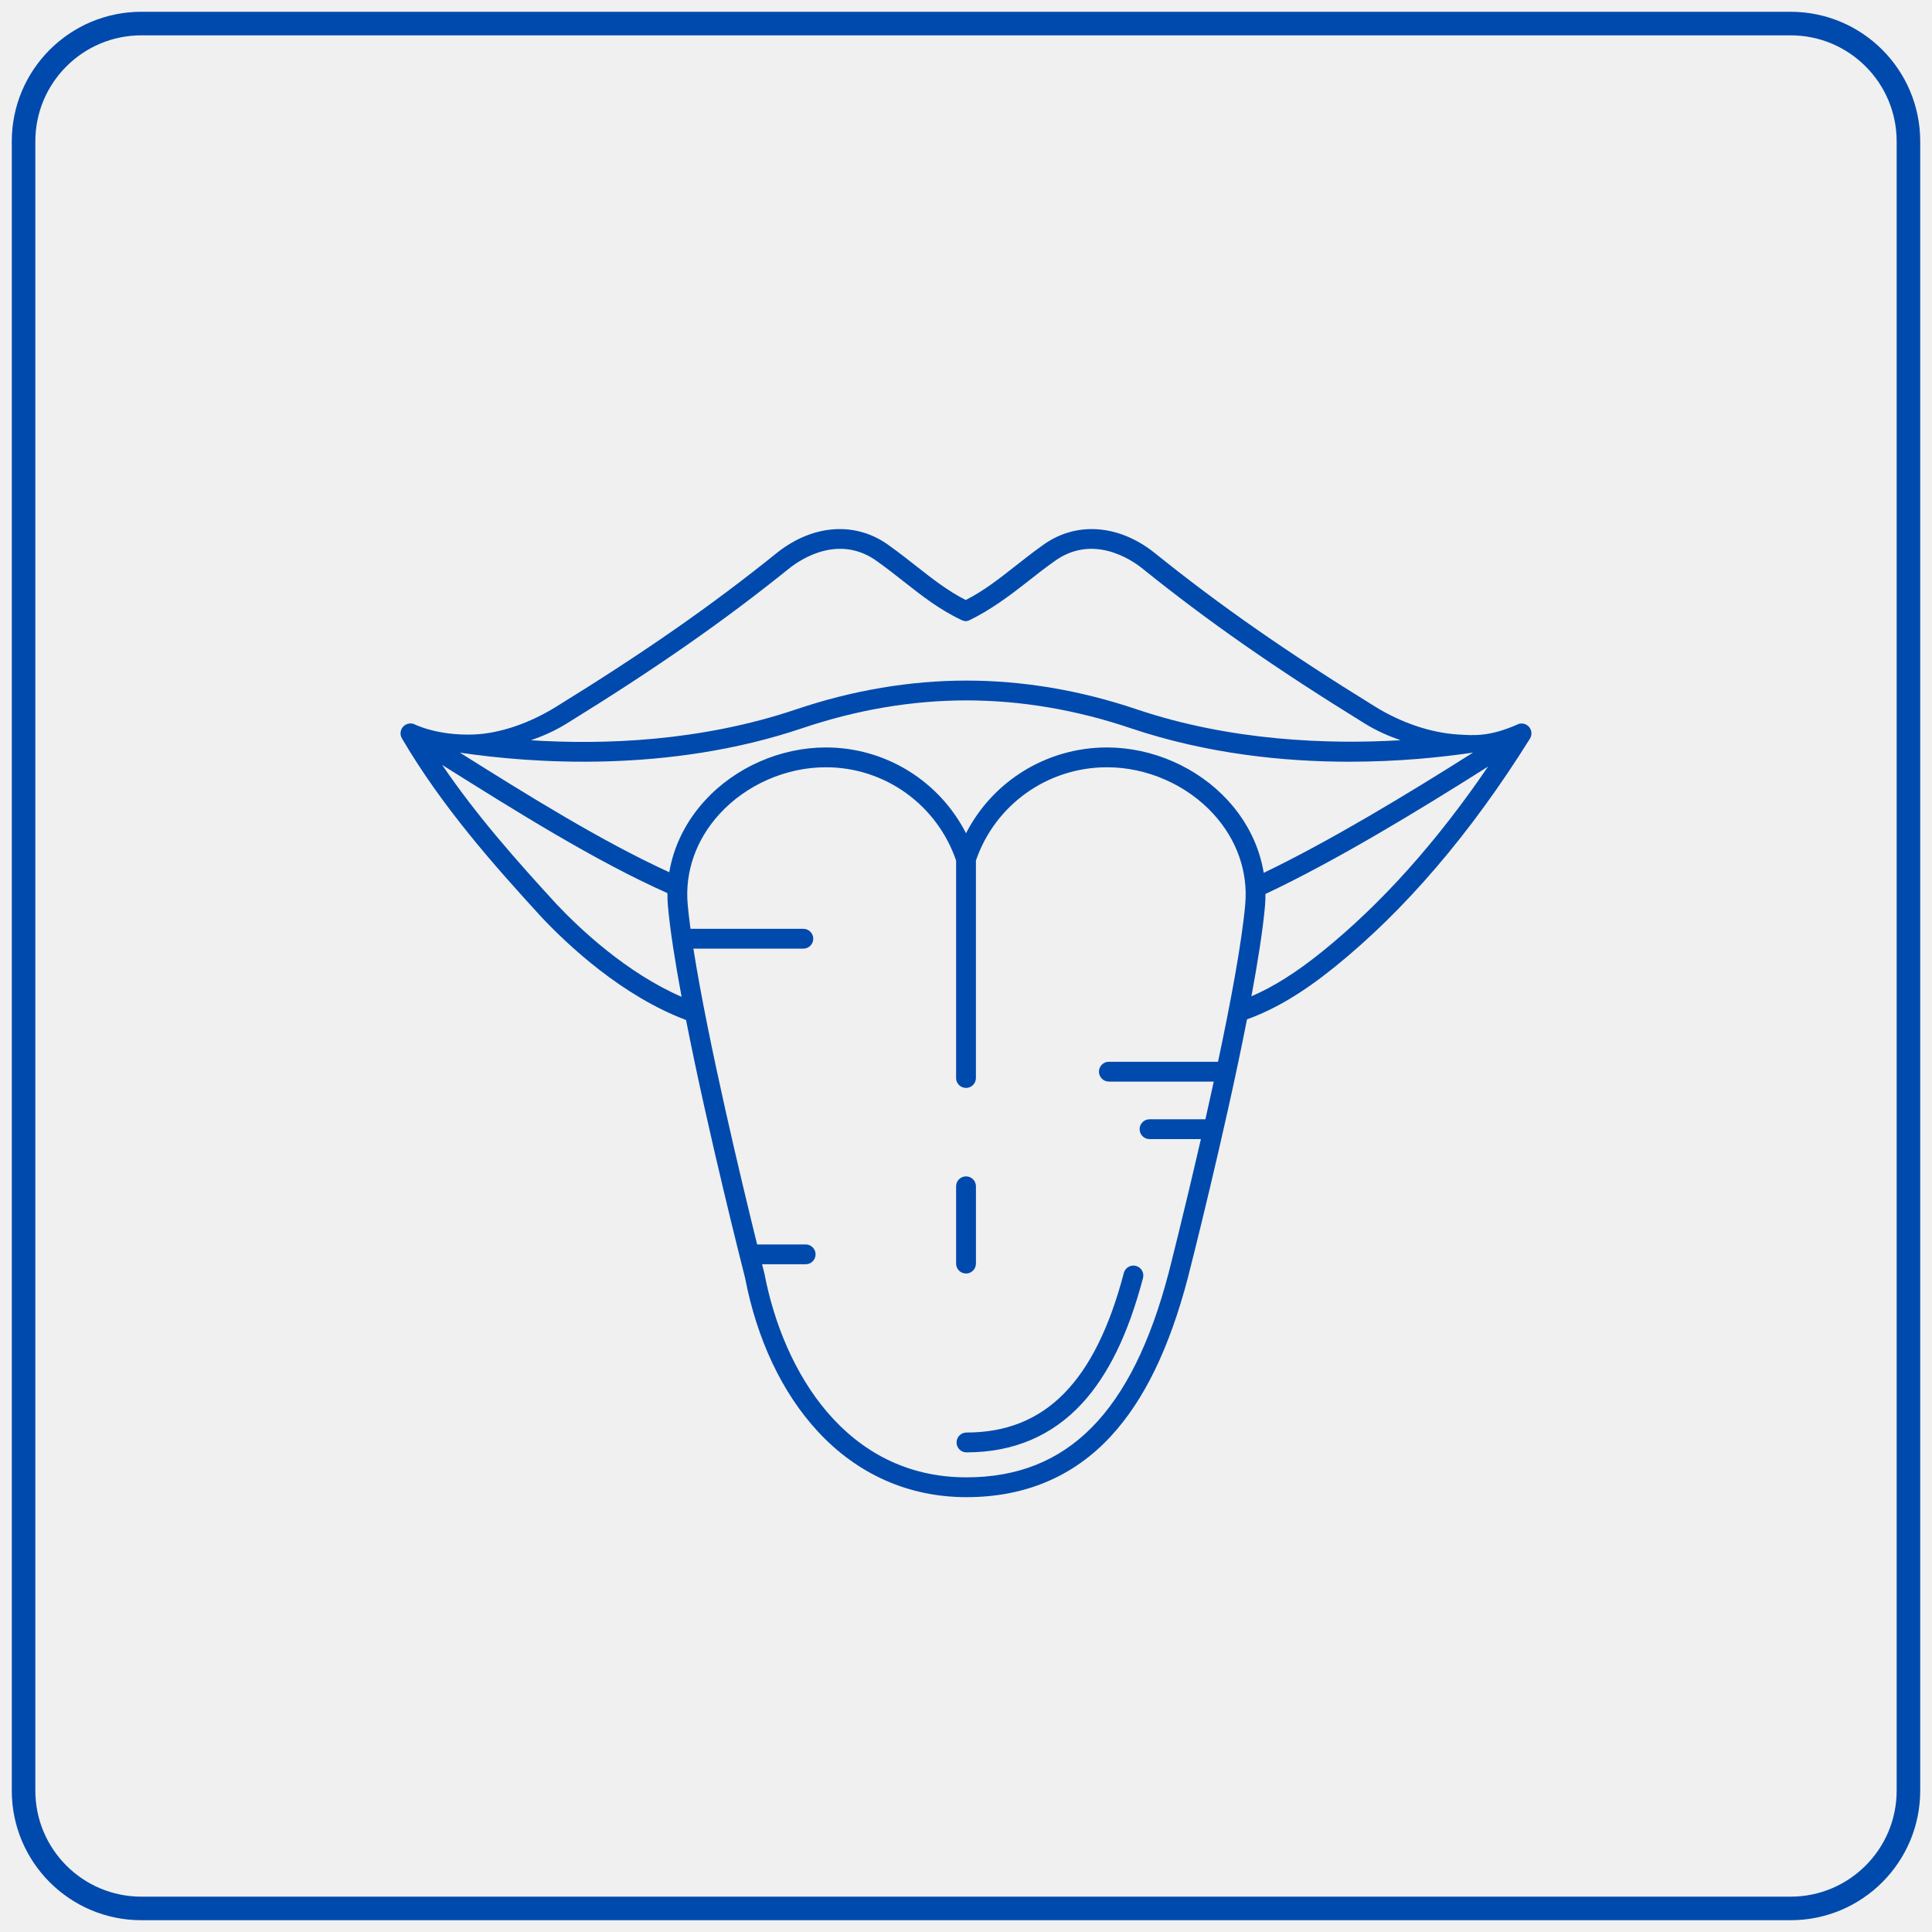
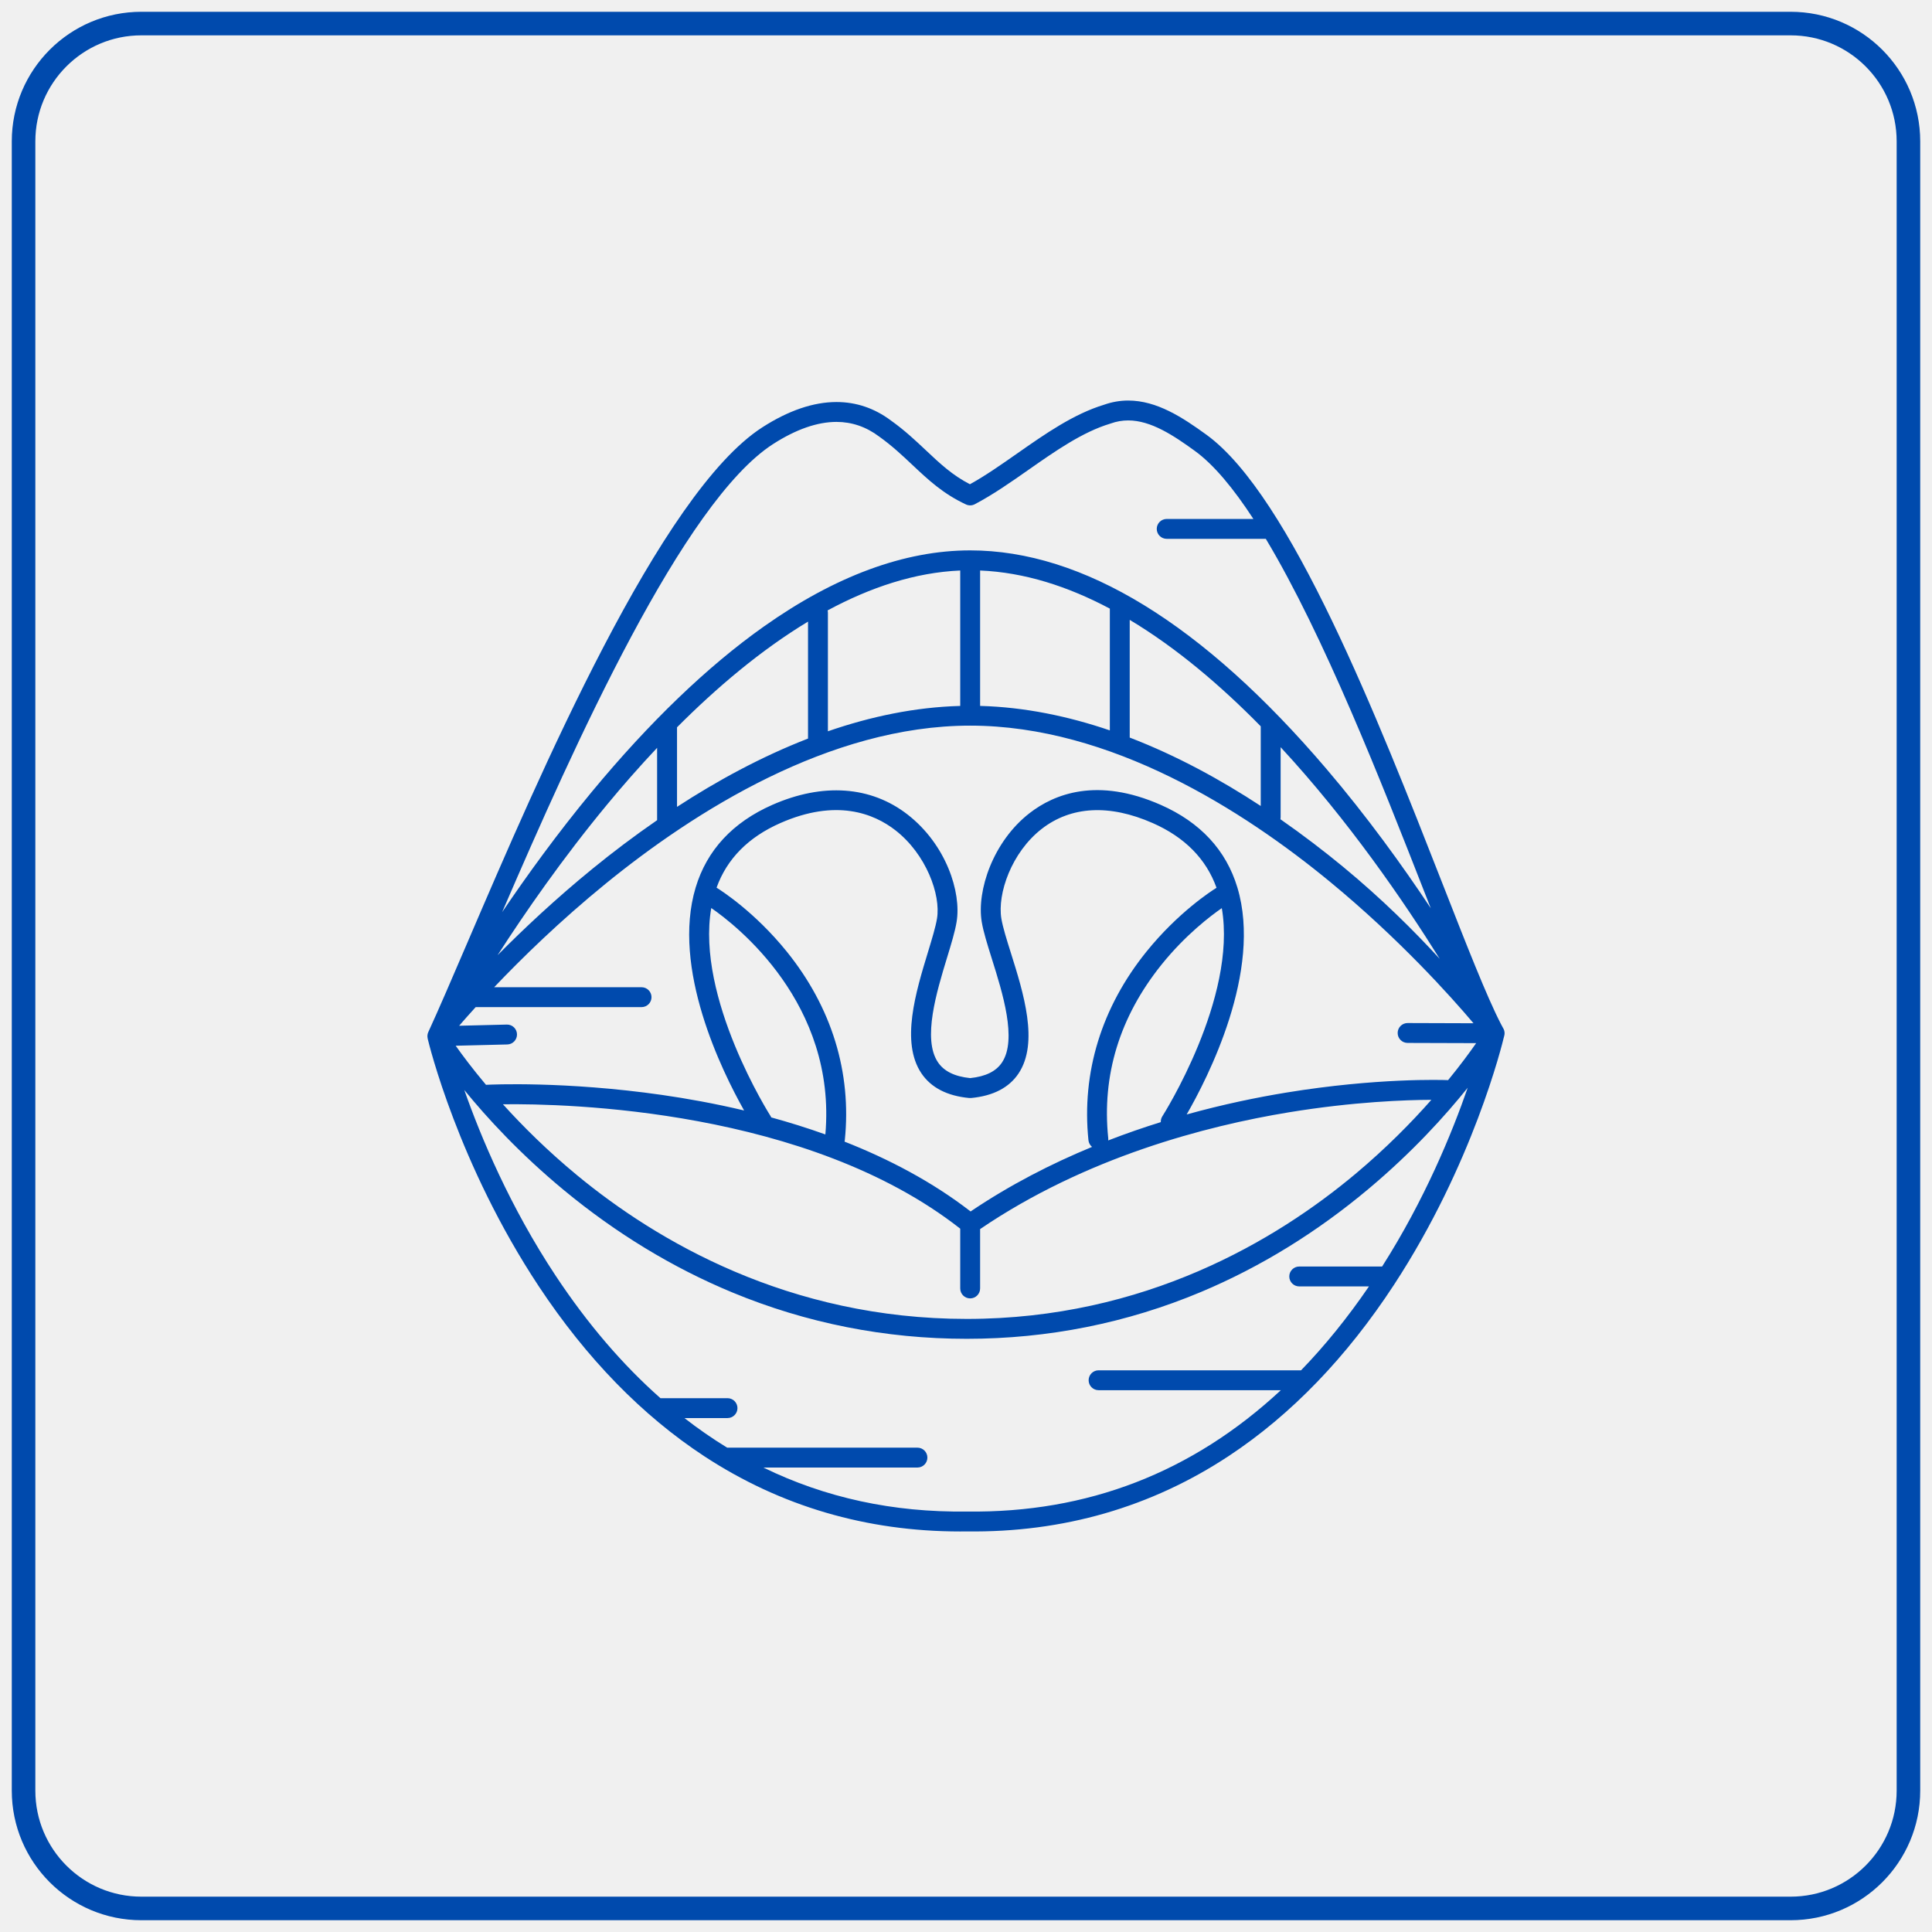
<svg xmlns="http://www.w3.org/2000/svg" width="82" height="82" viewBox="0 0 82 82" fill="none">
  <path d="M76 1H6C3.239 1 1 3.239 1 6V76C1 78.761 3.239 81 6 81H76C78.761 81 81 78.761 81 76V6C81 3.239 78.761 1 76 1Z" stroke="#004AAD" stroke-miterlimit="10" />
-   <g clip-path="url(#clip0_658_306)">
-     <path d="M48.213 53.729C47.988 53.67 47.758 53.804 47.699 54.029C46.484 58.649 44.361 60.801 41.019 60.801C40.787 60.801 40.599 60.99 40.599 61.222C40.599 61.455 40.787 61.643 41.019 61.643C43.001 61.643 44.648 60.948 45.915 59.577C47.038 58.362 47.888 56.617 48.513 54.243C48.572 54.018 48.438 53.788 48.213 53.729Z" fill="#004AAD" />
-     <path d="M41.001 54.052C41.233 54.052 41.422 53.864 41.422 53.632V50.35C41.422 50.118 41.233 49.929 41.001 49.929C40.769 49.929 40.58 50.118 40.58 50.35V53.632C40.58 53.864 40.769 54.052 41.001 54.052Z" fill="#004AAD" />
-     <path d="M53.636 37.046C53.454 35.93 52.938 34.873 52.121 33.979C50.83 32.567 48.91 31.724 46.985 31.724C44.428 31.724 42.136 33.152 41.001 35.366C39.869 33.152 37.591 31.724 35.054 31.724C33.128 31.724 31.208 32.567 29.918 33.979C29.107 34.866 28.592 35.913 28.406 37.02C25.543 35.713 22.368 33.734 19.519 31.944C22.566 32.396 28.364 32.826 34.061 30.904C36.376 30.123 38.717 29.727 41.02 29.727C43.324 29.727 45.665 30.123 47.98 30.904C51.221 31.997 54.491 32.33 57.268 32.33C59.382 32.33 61.209 32.137 62.522 31.942C59.663 33.75 56.418 35.709 53.636 37.046ZM61.899 31.175C60.739 31.108 59.475 30.676 58.387 30.005C54.593 27.663 51.779 25.701 48.977 23.444C47.431 22.23 45.607 22.128 44.211 23.175C43.829 23.447 43.465 23.733 43.113 24.01C42.416 24.558 41.755 25.078 40.989 25.466C40.223 25.078 39.562 24.558 38.865 24.01C38.513 23.733 38.148 23.447 37.767 23.175C36.371 22.128 34.546 22.23 33.001 23.444C30.199 25.701 27.385 27.663 23.591 30.005C22.503 30.676 21.24 31.136 20.079 31.175C18.512 31.227 17.572 30.729 17.544 30.722C17.436 30.689 17.314 30.701 17.208 30.763C17.008 30.881 16.94 31.139 17.058 31.339C18.744 34.214 20.916 36.67 23 38.944C24.131 40.141 26.411 42.274 29.118 43.293C30.064 48.107 31.508 53.787 31.621 54.228C32.127 56.857 33.194 59.113 34.707 60.752C36.394 62.579 38.576 63.544 41.02 63.544C43.5 63.544 45.561 62.675 47.146 60.961C48.558 59.434 49.627 57.236 50.415 54.24C50.5 53.908 51.971 48.136 52.927 43.264C54.112 42.838 55.294 42.133 56.633 41.054C59.629 38.639 62.423 35.374 64.936 31.349C65.059 31.152 64.999 30.892 64.802 30.77C64.7 30.706 64.582 30.692 64.474 30.72L64.474 30.719C63.22 31.284 62.551 31.213 61.899 31.175ZM59.442 31.417C56.375 31.6 52.225 31.448 48.249 30.107C45.847 29.296 43.415 28.886 41.02 28.886C38.626 28.886 36.194 29.296 33.792 30.107C29.729 31.477 25.61 31.615 22.535 31.419C23.045 31.241 23.551 31.018 24.033 30.721C27.858 28.359 30.698 26.379 33.525 24.102C33.992 23.735 35.641 22.633 37.27 23.854C37.643 24.12 38 24.401 38.344 24.672C39.137 25.295 39.886 25.884 40.822 26.321C40.941 26.376 41.037 26.379 41.155 26.321C42.08 25.862 42.84 25.295 43.633 24.672C43.977 24.401 44.334 24.12 44.708 23.854C46.336 22.633 47.986 23.735 48.452 24.102C51.279 26.379 54.119 28.36 57.944 30.721C58.427 31.018 58.932 31.239 59.442 31.417ZM23.616 38.37C21.954 36.558 20.234 34.626 18.767 32.465C18.78 32.474 18.794 32.482 18.807 32.491C21.834 34.392 25.254 36.54 28.328 37.907C28.327 38.093 28.333 38.28 28.35 38.467C28.442 39.49 28.655 40.836 28.929 42.309C26.592 41.29 24.623 39.437 23.616 38.37ZM49.6 54.029C48.044 59.947 45.317 62.703 41.019 62.703C35.919 62.703 33.246 58.236 32.445 54.057C32.443 54.048 32.441 54.04 32.439 54.032C32.436 54.02 32.403 53.888 32.345 53.659H34.195C34.427 53.659 34.616 53.471 34.616 53.239C34.616 53.006 34.427 52.818 34.195 52.818H32.135C31.503 50.258 30.05 44.217 29.43 40.263H34.096C34.328 40.263 34.517 40.075 34.517 39.843C34.517 39.61 34.328 39.422 34.096 39.422H29.307C29.257 39.05 29.216 38.704 29.188 38.391C29.063 37.002 29.542 35.637 30.539 34.547C31.673 33.306 33.36 32.565 35.054 32.565C37.554 32.565 39.766 34.154 40.58 36.524V45.755C40.58 45.987 40.768 46.175 41 46.175C41.233 46.175 41.421 45.987 41.421 45.755V36.524C42.235 34.154 44.462 32.565 46.985 32.565C48.678 32.565 50.366 33.306 51.5 34.546C52.496 35.636 52.976 37.002 52.851 38.391C52.704 40.019 52.235 42.529 51.697 45.064H47.064C46.831 45.064 46.643 45.253 46.643 45.485C46.643 45.717 46.831 45.906 47.064 45.906H51.516C51.398 46.445 51.279 46.981 51.161 47.506H48.789C48.557 47.506 48.369 47.694 48.369 47.926C48.369 48.159 48.557 48.347 48.789 48.347H50.969C50.256 51.457 49.614 53.977 49.6 54.029ZM56.105 40.399C55.022 41.271 54.056 41.882 53.114 42.286C53.386 40.822 53.597 39.485 53.689 38.467C53.705 38.292 53.711 38.117 53.71 37.943C56.652 36.558 60.136 34.451 63.158 32.535C60.98 35.736 58.613 38.377 56.105 40.399Z" fill="#004AAD" />
-   </g>
-   <defs>
-     <clipPath id="clip0_658_306">
-       <rect width="48" height="48" fill="white" transform="translate(17 19)" />
-     </clipPath>
-   </defs>
+   <path d="M63.859 43.855C63.859 43.77 63.834 43.691 63.791 43.625C63.773 43.59 63.741 43.53 63.696 43.447C63.099 42.291 62.228 40.067 61.219 37.492C58.499 30.549 54.773 21.041 51.207 18.453C50.194 17.718 49.103 17 47.884 17C47.54 17 47.199 17.059 46.869 17.175C45.572 17.567 44.357 18.418 43.182 19.24C42.49 19.724 41.834 20.184 41.167 20.553C40.419 20.168 39.898 19.677 39.3 19.114C38.857 18.697 38.399 18.265 37.814 17.848C37.119 17.327 36.342 17.063 35.504 17.063C34.524 17.063 33.466 17.424 32.359 18.135C28.03 20.916 22.9 32.871 19.835 40.014C19.181 41.538 18.616 42.853 18.178 43.805C18.178 43.805 18.178 43.805 18.178 43.805C18.139 43.889 18.131 43.985 18.152 44.077L18.151 44.079C18.202 44.294 19.442 49.418 22.871 54.599C24.893 57.653 27.256 60.079 29.895 61.809C33.127 63.927 36.776 65 40.748 65C40.844 65 40.94 64.999 41.036 64.998C45.117 65.051 48.864 63.971 52.166 61.788C54.799 60.047 57.154 57.606 59.164 54.533C62.518 49.407 63.755 44.337 63.843 43.965C63.853 43.93 63.859 43.893 63.859 43.855ZM32.711 47.379C32.677 47.327 29.527 42.36 30.188 38.539C31.244 39.268 35.516 42.585 35.031 48.149C34.261 47.873 33.491 47.634 32.735 47.427C32.727 47.411 32.721 47.394 32.711 47.379ZM39.106 45.553C39.515 46.161 40.198 46.515 41.138 46.603C41.164 46.605 41.19 46.605 41.216 46.603C42.152 46.515 42.83 46.164 43.232 45.559C44.101 44.251 43.438 42.141 42.905 40.446C42.728 39.885 42.562 39.355 42.501 38.989C42.325 37.934 42.93 36.178 44.213 35.181C45.462 34.211 47.091 34.126 48.925 34.934C50.285 35.533 51.194 36.456 51.633 37.68C51.405 37.821 50 38.729 48.659 40.39C46.752 42.753 45.901 45.521 46.197 48.395C46.209 48.511 46.267 48.61 46.35 48.678C44.623 49.391 42.869 50.288 41.195 51.418C39.562 50.154 37.716 49.19 35.845 48.454C35.849 48.435 35.854 48.416 35.856 48.395C36.152 45.521 35.301 42.753 33.394 40.39C32.036 38.709 30.614 37.8 30.413 37.675C30.852 36.454 31.761 35.532 33.119 34.934C35.488 33.89 37.082 34.523 38.002 35.238C39.31 36.254 39.938 37.976 39.769 38.989C39.709 39.346 39.56 39.836 39.388 40.402C38.868 42.109 38.221 44.233 39.106 45.553ZM49.334 47.379C49.285 47.455 49.264 47.541 49.268 47.626C48.538 47.853 47.791 48.111 47.035 48.404C47.039 48.373 47.04 48.341 47.037 48.309C46.761 45.633 47.522 43.155 49.298 40.943C50.313 39.679 51.389 38.867 51.857 38.544C52.515 42.364 49.368 47.326 49.334 47.379ZM40.755 52.148V54.686C40.755 54.919 40.944 55.108 41.177 55.108C41.41 55.108 41.599 54.919 41.599 54.686V52.166C46.087 49.115 51.192 47.787 54.705 47.21C57.457 46.758 59.683 46.684 60.752 46.68C59.905 47.64 58.831 48.734 57.529 49.824C54.177 52.632 48.593 55.979 41.032 55.979C33.47 55.979 27.867 52.665 24.499 49.886C23.236 48.843 22.184 47.796 21.346 46.869C24.065 46.835 34.28 47.071 40.755 52.148ZM61.462 45.844C61.225 45.835 58.452 45.741 54.59 46.373C53.346 46.577 51.907 46.873 50.366 47.301C51.255 45.759 53.587 41.221 52.519 37.671C52.041 36.083 50.947 34.902 49.266 34.161C46.567 32.972 44.747 33.697 43.695 34.514C42.145 35.718 41.448 37.806 41.668 39.128C41.739 39.552 41.906 40.084 42.099 40.699C42.553 42.143 43.175 44.12 42.529 45.092C42.277 45.472 41.834 45.69 41.177 45.758C40.514 45.689 40.066 45.468 39.807 45.082C39.146 44.096 39.752 42.103 40.195 40.648C40.377 40.053 40.533 39.54 40.601 39.128C40.812 37.866 40.154 35.84 38.52 34.571C36.963 33.361 34.924 33.216 32.779 34.161C31.098 34.902 30.003 36.083 29.525 37.671C28.494 41.098 30.633 45.447 31.582 47.132C30.339 46.836 29.153 46.624 28.088 46.471C23.988 45.884 20.855 46.031 20.627 46.043C20.055 45.362 19.625 44.787 19.341 44.384L21.532 44.33C21.765 44.324 21.949 44.13 21.943 43.897C21.937 43.664 21.746 43.481 21.511 43.486L19.487 43.536C19.678 43.315 19.913 43.049 20.189 42.745H27.23C27.463 42.745 27.652 42.556 27.652 42.323C27.652 42.09 27.463 41.901 27.23 41.901H20.974C22.149 40.665 23.771 39.082 25.706 37.506C29.465 34.446 35.2 30.798 41.177 30.798C47.148 30.798 52.78 34.404 56.453 37.429C59.383 39.843 61.566 42.279 62.54 43.43L59.745 43.421C59.744 43.421 59.744 43.421 59.743 43.421C59.511 43.421 59.322 43.609 59.321 43.841C59.32 44.075 59.509 44.264 59.742 44.265L62.653 44.274C62.383 44.661 61.987 45.203 61.462 45.844ZM54.354 31.713C57.224 34.812 59.576 38.244 61.107 40.697C60.035 39.527 58.649 38.145 57.004 36.789C56.204 36.13 55.312 35.444 54.346 34.772C54.351 34.745 54.354 34.717 54.354 34.688V31.713ZM53.51 34.208C51.83 33.106 49.953 32.075 47.949 31.305V26.309C49.926 27.494 51.799 29.084 53.51 30.827V34.208ZM47.105 31C45.342 30.399 43.491 30.012 41.599 29.961V24.214C43.482 24.292 45.331 24.889 47.105 25.832V31ZM40.755 29.962C38.832 30.013 36.943 30.415 35.139 31.038V26.006C35.139 25.972 35.134 25.939 35.127 25.907C36.936 24.932 38.832 24.296 40.755 24.214V29.962ZM34.295 31.347C32.299 32.121 30.422 33.148 28.735 34.246V30.869C30.409 29.19 32.291 27.593 34.295 26.383V31.347ZM27.89 34.811C26.904 35.491 25.992 36.184 25.173 36.851C23.595 38.137 22.22 39.429 21.119 40.541C22.291 38.721 23.884 36.423 25.774 34.14C26.423 33.355 27.132 32.544 27.89 31.74V34.811ZM32.815 18.845C33.784 18.223 34.688 17.907 35.504 17.907C36.155 17.907 36.762 18.114 37.315 18.529C37.861 18.919 38.298 19.331 38.721 19.729C39.391 20.36 40.024 20.956 40.998 21.41C41.118 21.466 41.256 21.463 41.373 21.401C42.151 20.992 42.921 20.453 43.666 19.931C44.789 19.145 45.951 18.332 47.122 17.981C47.129 17.979 47.136 17.977 47.142 17.974C47.387 17.887 47.63 17.844 47.884 17.844C48.85 17.844 49.81 18.482 50.711 19.136C51.522 19.724 52.359 20.738 53.198 22.026H49.519C49.285 22.026 49.096 22.215 49.096 22.448C49.096 22.681 49.285 22.87 49.519 22.87H53.725C56.195 26.985 58.639 33.221 60.433 37.8C60.532 38.053 60.63 38.303 60.727 38.549C59.531 36.748 58.028 34.663 56.3 32.637C51.053 26.481 45.964 23.36 41.177 23.36C41.176 23.36 41.177 23.36 41.177 23.36C38.394 23.36 35.446 24.448 32.416 26.594C30.02 28.29 27.564 30.652 25.114 33.612C23.653 35.379 22.367 37.154 21.312 38.715C24.38 31.602 29.007 21.292 32.815 18.845ZM41.041 64.154C41.038 64.154 41.034 64.154 41.03 64.154C37.908 64.195 35.027 63.57 32.4 62.287H38.938C39.172 62.287 39.361 62.098 39.361 61.865C39.361 61.632 39.172 61.443 38.938 61.443H30.863C30.243 61.064 29.638 60.645 29.049 60.187H30.878C31.111 60.187 31.3 59.998 31.3 59.765C31.3 59.532 31.111 59.343 30.878 59.343H28.032C26.425 57.923 24.942 56.194 23.589 54.153C21.643 51.218 20.405 48.249 19.706 46.263C20.66 47.434 22.067 48.97 23.938 50.517C26.15 52.346 28.549 53.804 31.07 54.85C34.225 56.16 37.576 56.823 41.033 56.823C44.489 56.823 47.838 56.153 50.986 54.83C53.501 53.773 55.894 52.3 58.096 50.451C59.952 48.894 61.347 47.348 62.294 46.167C61.628 48.089 60.467 50.92 58.661 53.755H55.143C54.91 53.755 54.721 53.944 54.721 54.177C54.721 54.41 54.91 54.599 55.143 54.599H58.103C57.199 55.923 56.238 57.11 55.221 58.16H46.627C46.394 58.16 46.205 58.349 46.205 58.582C46.205 58.815 46.394 59.004 46.627 59.004H54.363C50.611 62.494 46.153 64.223 41.041 64.154Z" fill="#004AAD" />
</svg>
